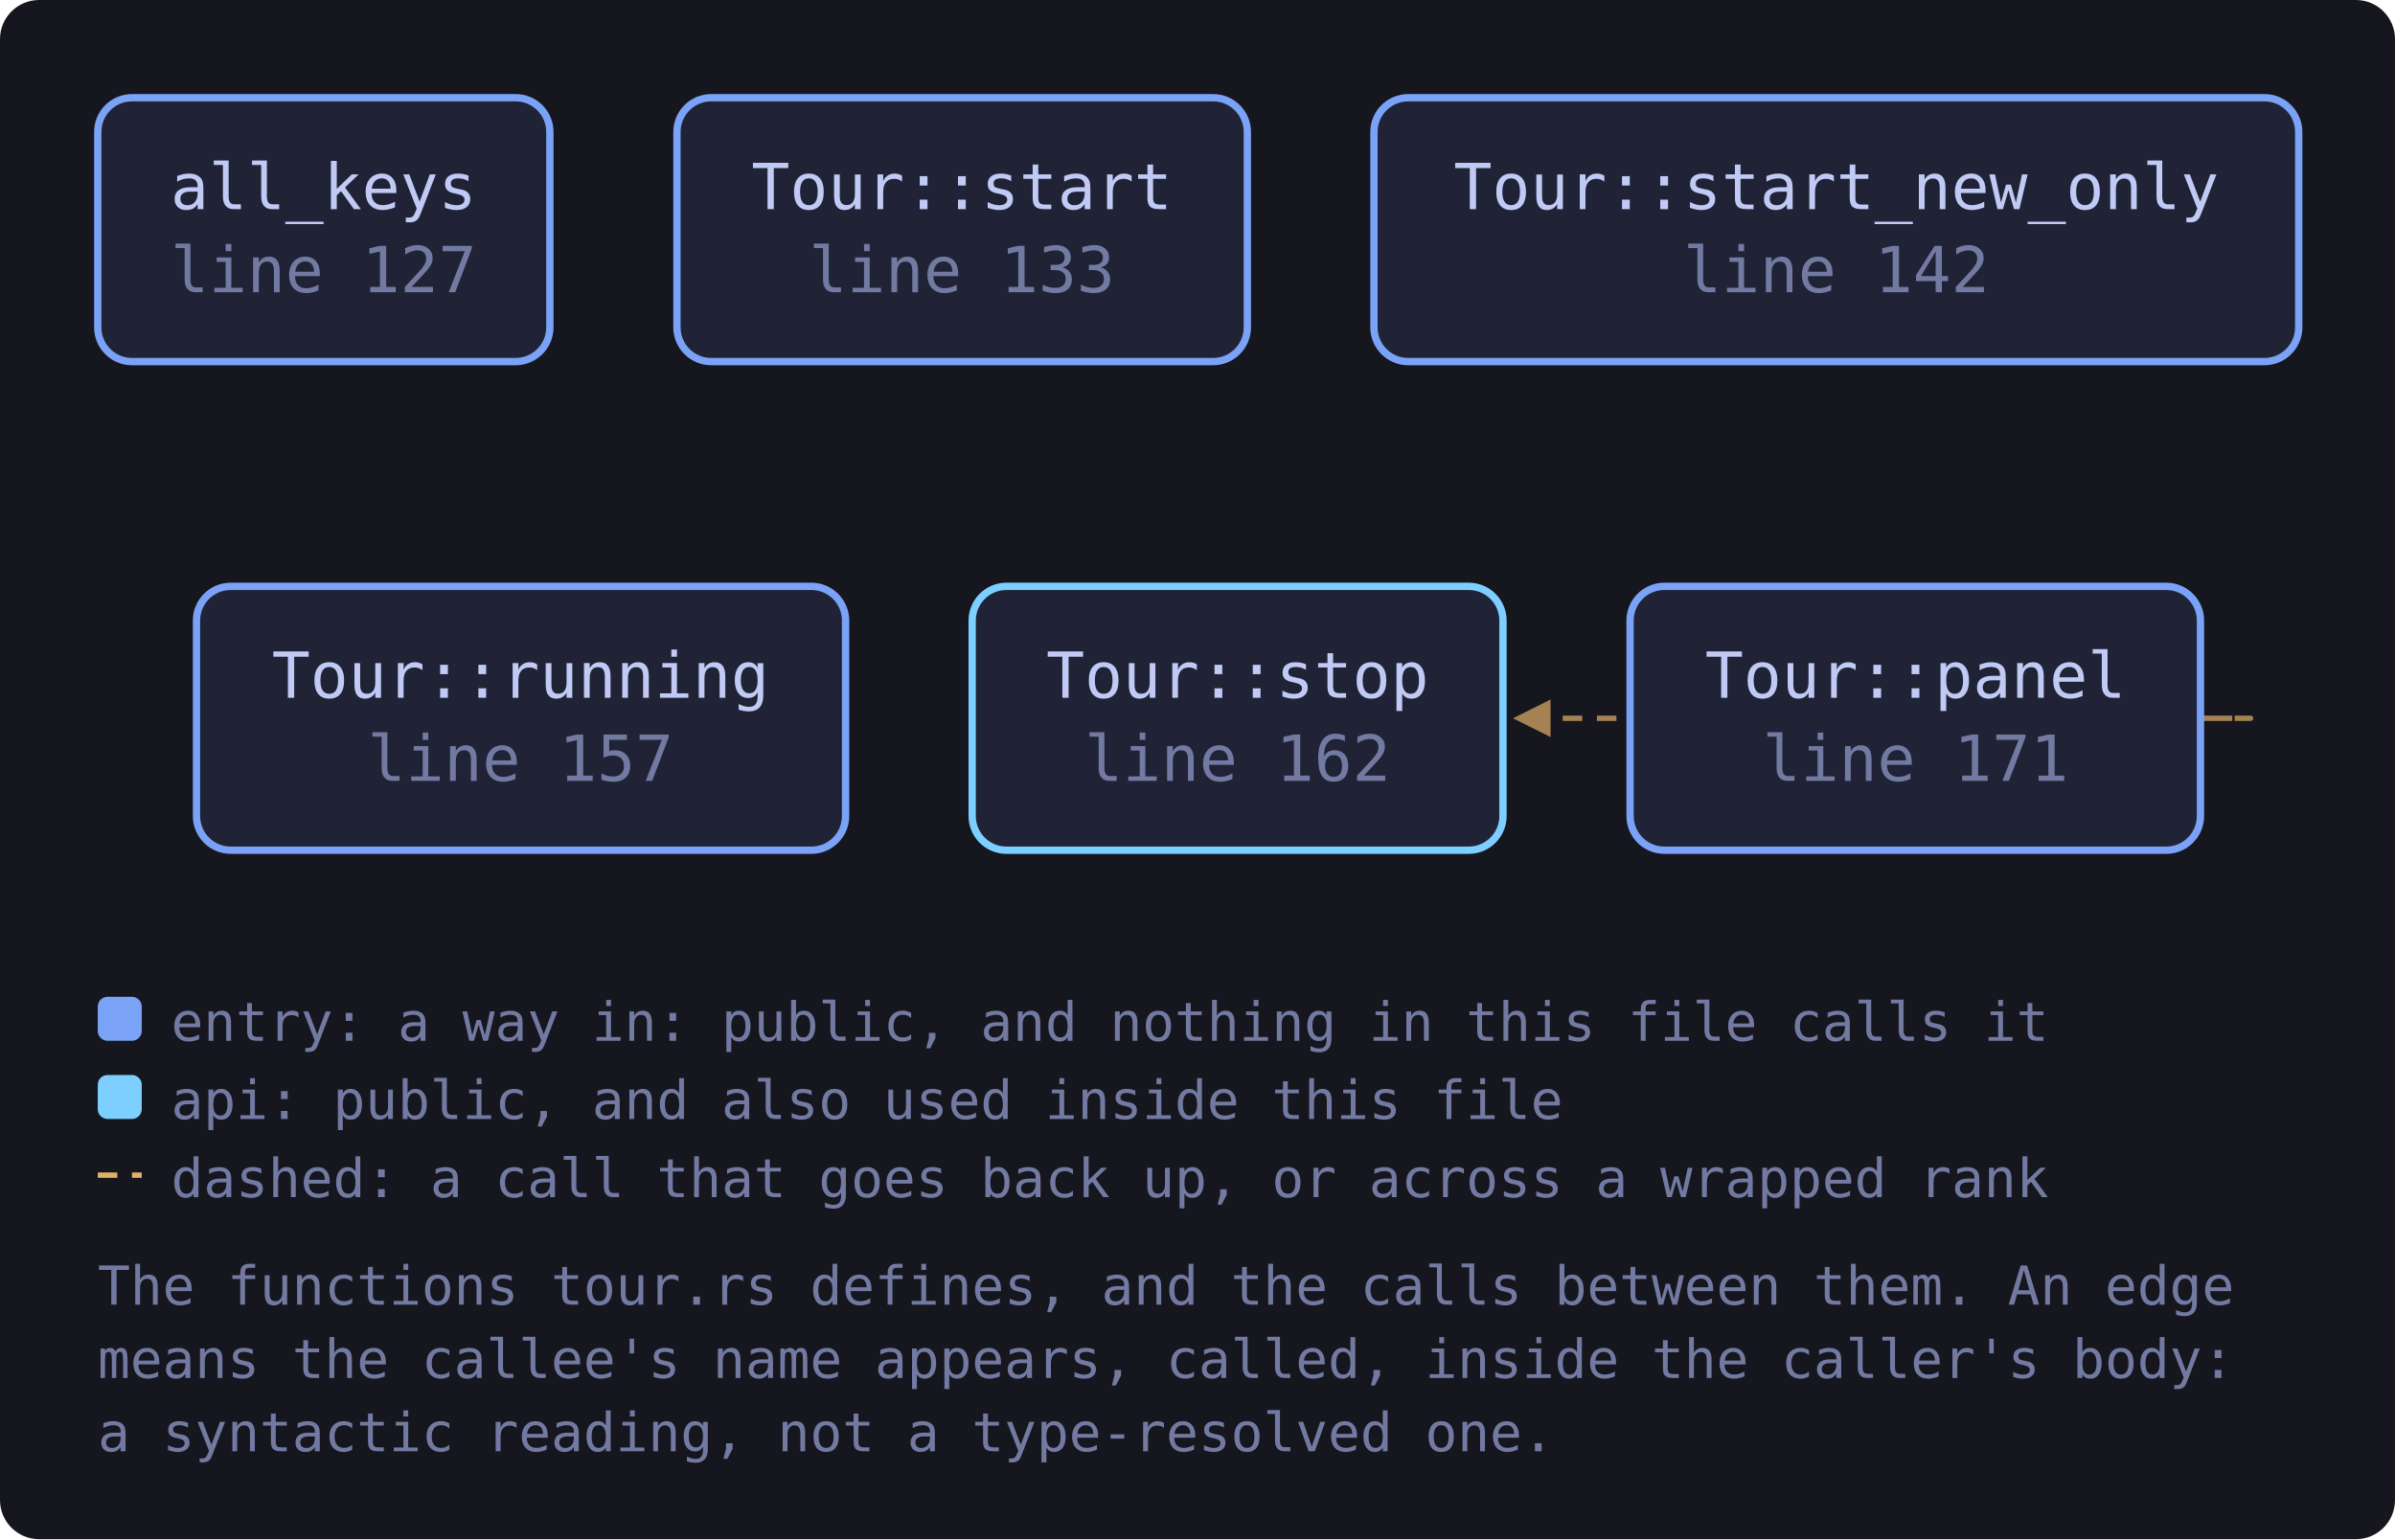
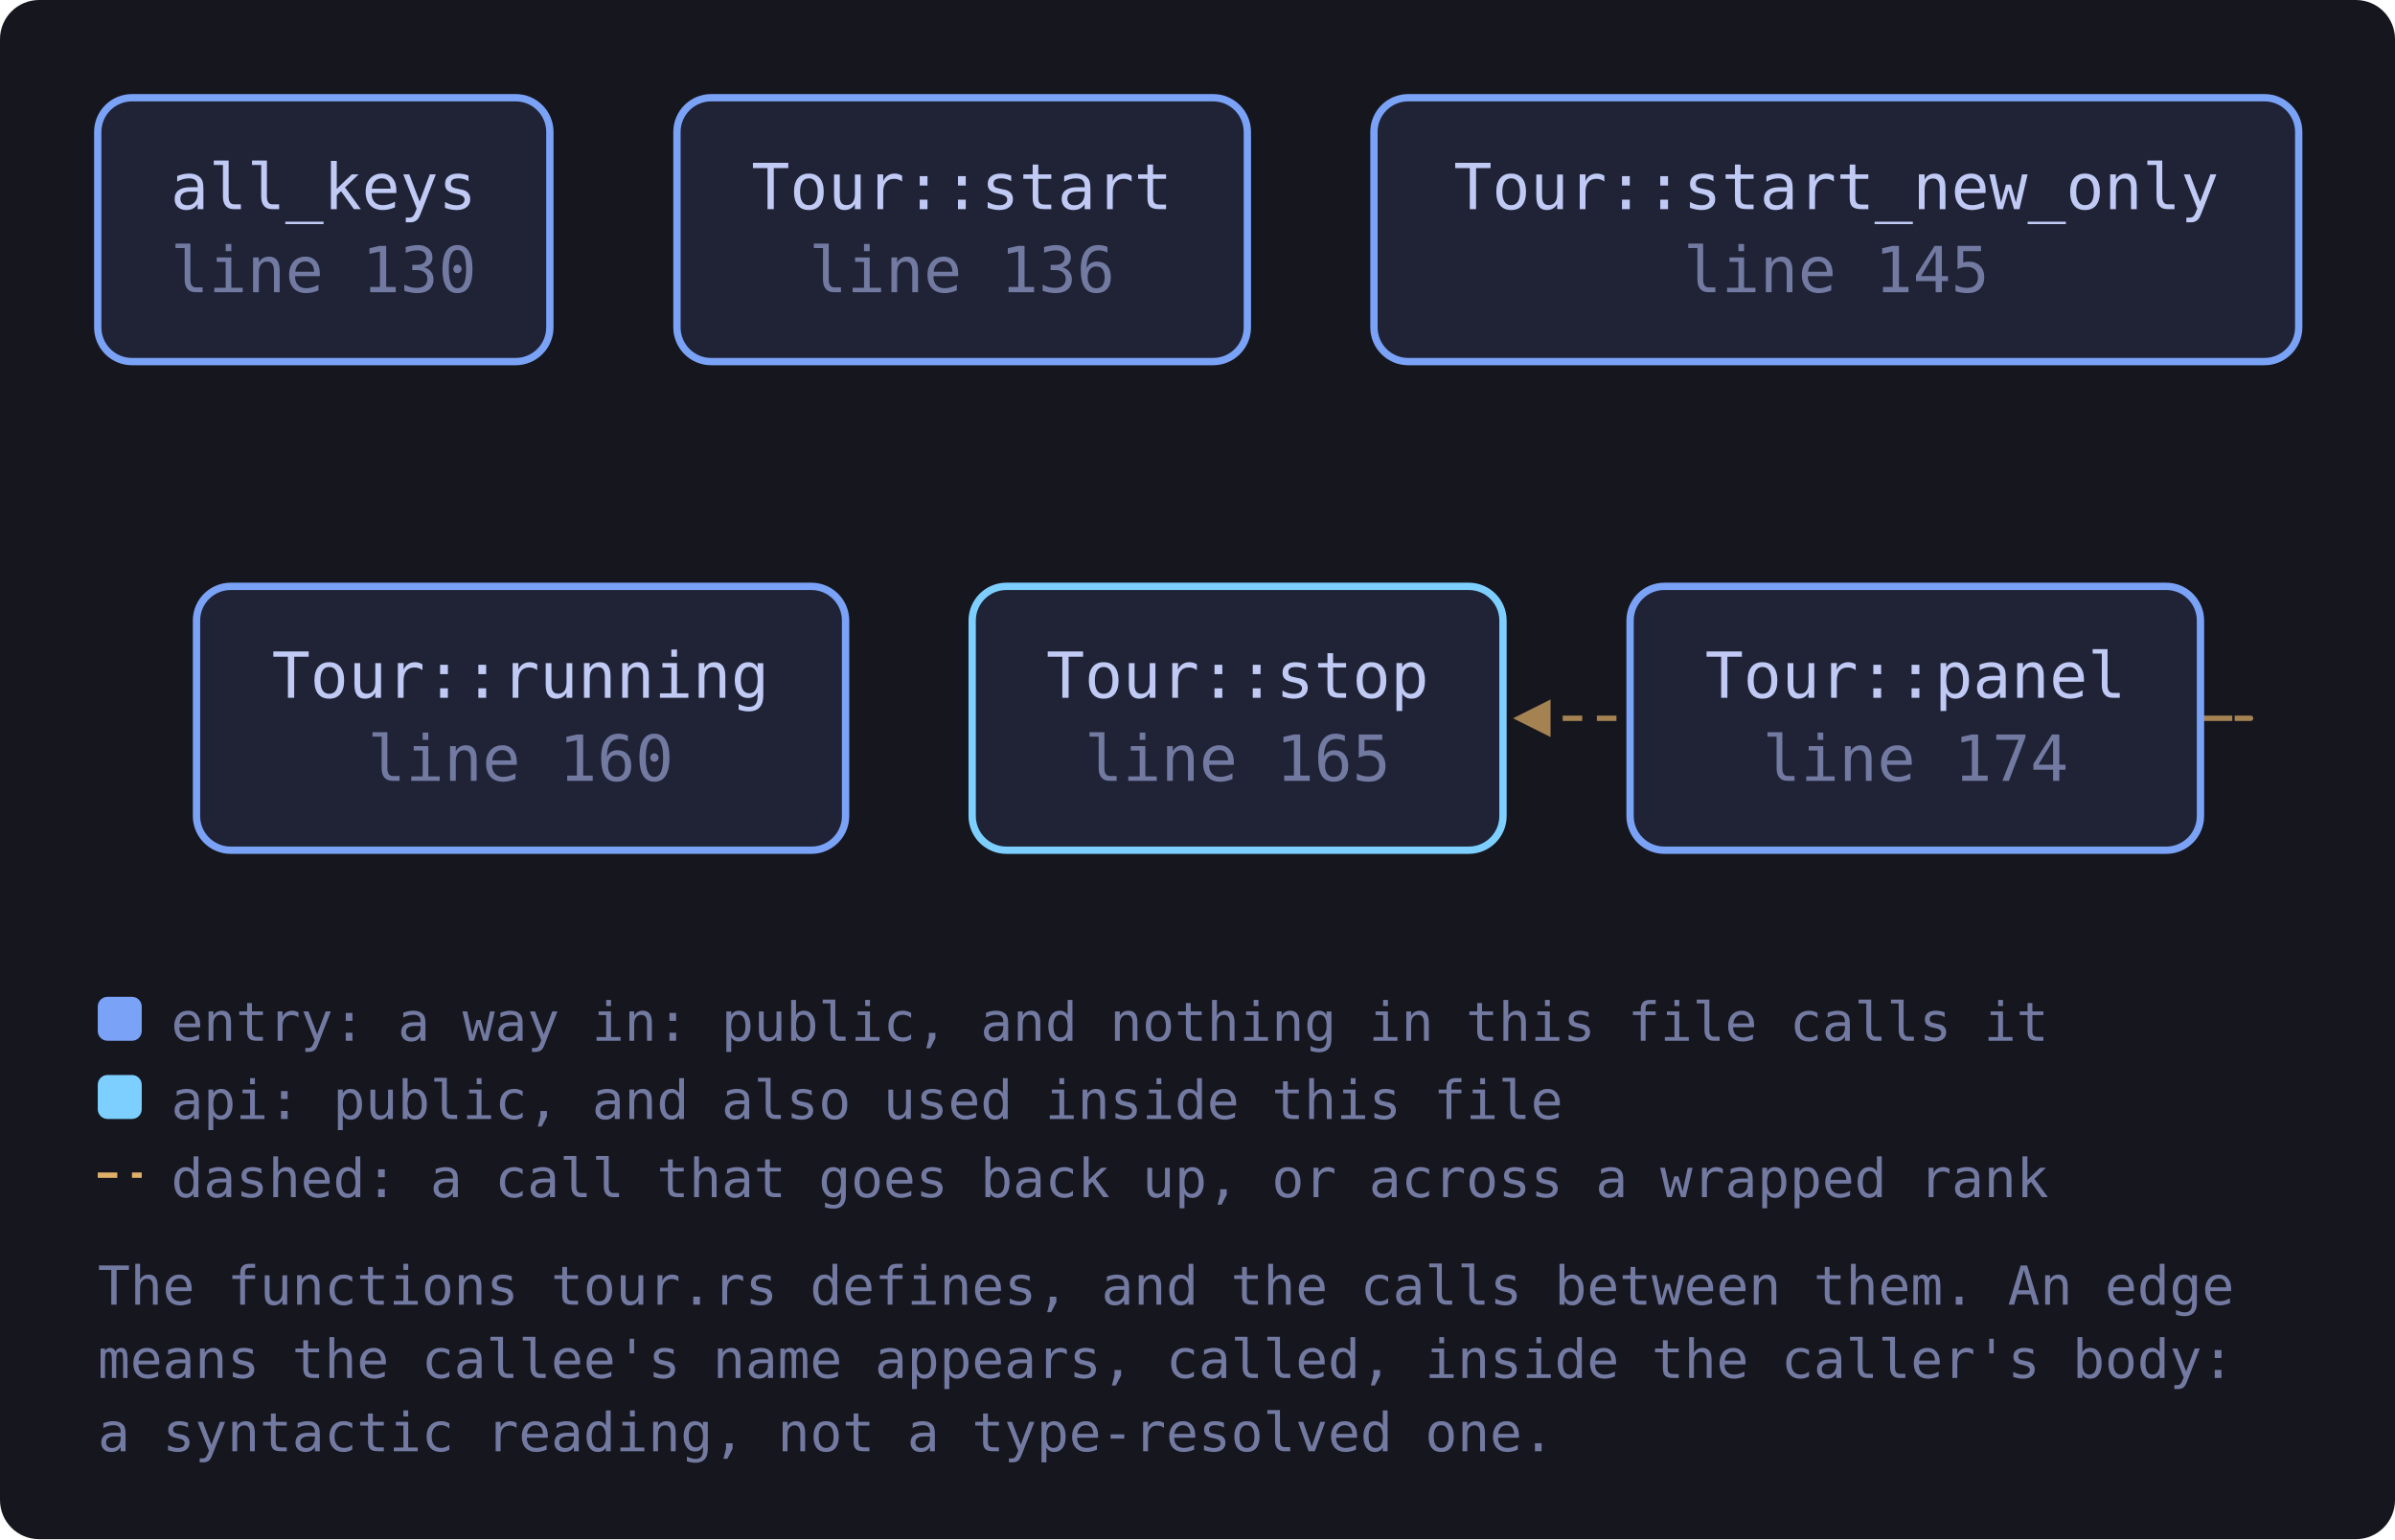
<svg xmlns="http://www.w3.org/2000/svg" viewBox="0 0 490 315" width="490" height="315" style="max-width:100%;height:auto" role="img" aria-label="flowchart">
  <defs>
    <marker id="a-muted" viewBox="0 0 8 8" refX="7" refY="4" markerWidth="7" markerHeight="7" orient="auto-start-reverse">
      <path d="M0 0 L8 4 L0 8 z" fill="var(--muted, #737aa2)" />
    </marker>
    <marker id="a-warn" viewBox="0 0 8 8" refX="7" refY="4" markerWidth="7" markerHeight="7" orient="auto-start-reverse">
      <path d="M0 0 L8 4 L0 8 z" fill="var(--warn, #e0af68)" />
    </marker>
    <marker id="a-accent" viewBox="0 0 8 8" refX="7" refY="4" markerWidth="7" markerHeight="7" orient="auto-start-reverse">
      <path d="M0 0 L8 4 L0 8 z" fill="var(--accent, #7aa2f7)" />
    </marker>
    <marker id="a-cyan" viewBox="0 0 8 8" refX="7" refY="4" markerWidth="7" markerHeight="7" orient="auto-start-reverse">
      <path d="M0 0 L8 4 L0 8 z" fill="var(--cyan, #7dcfff)" />
    </marker>
    <marker id="a-accent-2" viewBox="0 0 8 8" refX="7" refY="4" markerWidth="7" markerHeight="7" orient="auto-start-reverse">
      <path d="M0 0 L8 4 L0 8 z" fill="var(--accent-2, #bb9af7)" />
    </marker>
  </defs>
  <rect x="0" y="0" width="490" height="315" fill="var(--bg-inset, #16161e)" rx="8" />
  <path d="M450.2 147.0 C 472.2 147.0, 472.2 147.0, 310.5 147.0" fill="none" stroke="var(--warn, #e0af68)" stroke-width="1.1" opacity="0.7" stroke-dasharray="4 3" marker-end="url(#a-warn)" />
-   <a href="https://github.com/tilas01/veilvoice/blob/main/crates/veilvoice-gui/src/tour.rs#L127" target="_blank" rel="noopener noreferrer">
+   <a href="https://github.com/tilas01/veilvoice/blob/main/crates/veilvoice-gui/src/tour.rs#L130" target="_blank" rel="noopener noreferrer">
    <rect x="20.0" y="20.0" width="92.5" height="54.0" rx="7" fill="var(--bg-soft, #1f2335)" stroke="var(--accent, #7aa2f7)" stroke-width="1.5" />
    <text x="66.2" y="42.8" font-family="ui-monospace, SFMono-Regular, Menlo, Consolas, monospace" font-size="13" fill="var(--fg, #c0caf5)" text-anchor="middle">all_keys</text>
-     <text x="66.2" y="59.8" font-family="ui-monospace, SFMono-Regular, Menlo, Consolas, monospace" font-size="13" fill="var(--muted, #737aa2)" text-anchor="middle">line 127</text>
+     <text x="66.2" y="59.8" font-family="ui-monospace, SFMono-Regular, Menlo, Consolas, monospace" font-size="13" fill="var(--muted, #737aa2)" text-anchor="middle">line 130</text>
  </a>
-   <a href="https://github.com/tilas01/veilvoice/blob/main/crates/veilvoice-gui/src/tour.rs#L133" target="_blank" rel="noopener noreferrer">
+   <a href="https://github.com/tilas01/veilvoice/blob/main/crates/veilvoice-gui/src/tour.rs#L136" target="_blank" rel="noopener noreferrer">
    <rect x="138.5" y="20.0" width="116.7" height="54.0" rx="7" fill="var(--bg-soft, #1f2335)" stroke="var(--accent, #7aa2f7)" stroke-width="1.5" />
    <text x="196.8" y="42.8" font-family="ui-monospace, SFMono-Regular, Menlo, Consolas, monospace" font-size="13" fill="var(--fg, #c0caf5)" text-anchor="middle">Tour::start</text>
-     <text x="196.8" y="59.8" font-family="ui-monospace, SFMono-Regular, Menlo, Consolas, monospace" font-size="13" fill="var(--muted, #737aa2)" text-anchor="middle">line 133</text>
+     <text x="196.8" y="59.8" font-family="ui-monospace, SFMono-Regular, Menlo, Consolas, monospace" font-size="13" fill="var(--muted, #737aa2)" text-anchor="middle">line 136</text>
  </a>
-   <a href="https://github.com/tilas01/veilvoice/blob/main/crates/veilvoice-gui/src/tour.rs#L142" target="_blank" rel="noopener noreferrer">
+   <a href="https://github.com/tilas01/veilvoice/blob/main/crates/veilvoice-gui/src/tour.rs#L145" target="_blank" rel="noopener noreferrer">
    <rect x="281.1" y="20.0" width="189.2" height="54.0" rx="7" fill="var(--bg-soft, #1f2335)" stroke="var(--accent, #7aa2f7)" stroke-width="1.5" />
    <text x="375.7" y="42.8" font-family="ui-monospace, SFMono-Regular, Menlo, Consolas, monospace" font-size="13" fill="var(--fg, #c0caf5)" text-anchor="middle">Tour::start_new_only</text>
-     <text x="375.7" y="59.8" font-family="ui-monospace, SFMono-Regular, Menlo, Consolas, monospace" font-size="13" fill="var(--muted, #737aa2)" text-anchor="middle">line 142</text>
+     <text x="375.7" y="59.8" font-family="ui-monospace, SFMono-Regular, Menlo, Consolas, monospace" font-size="13" fill="var(--muted, #737aa2)" text-anchor="middle">line 145</text>
  </a>
-   <a href="https://github.com/tilas01/veilvoice/blob/main/crates/veilvoice-gui/src/tour.rs#L157" target="_blank" rel="noopener noreferrer">
+   <a href="https://github.com/tilas01/veilvoice/blob/main/crates/veilvoice-gui/src/tour.rs#L160" target="_blank" rel="noopener noreferrer">
    <rect x="40.2" y="120.0" width="132.8" height="54.0" rx="7" fill="var(--bg-soft, #1f2335)" stroke="var(--accent, #7aa2f7)" stroke-width="1.5" />
    <text x="106.5" y="142.8" font-family="ui-monospace, SFMono-Regular, Menlo, Consolas, monospace" font-size="13" fill="var(--fg, #c0caf5)" text-anchor="middle">Tour::running</text>
-     <text x="106.5" y="159.8" font-family="ui-monospace, SFMono-Regular, Menlo, Consolas, monospace" font-size="13" fill="var(--muted, #737aa2)" text-anchor="middle">line 157</text>
+     <text x="106.5" y="159.8" font-family="ui-monospace, SFMono-Regular, Menlo, Consolas, monospace" font-size="13" fill="var(--muted, #737aa2)" text-anchor="middle">line 160</text>
  </a>
-   <a href="https://github.com/tilas01/veilvoice/blob/main/crates/veilvoice-gui/src/tour.rs#L162" target="_blank" rel="noopener noreferrer">
+   <a href="https://github.com/tilas01/veilvoice/blob/main/crates/veilvoice-gui/src/tour.rs#L165" target="_blank" rel="noopener noreferrer">
    <rect x="198.9" y="120.0" width="108.6" height="54.0" rx="7" fill="var(--bg-soft, #1f2335)" stroke="var(--cyan, #7dcfff)" stroke-width="1.5" />
    <text x="253.2" y="142.8" font-family="ui-monospace, SFMono-Regular, Menlo, Consolas, monospace" font-size="13" fill="var(--fg, #c0caf5)" text-anchor="middle">Tour::stop</text>
-     <text x="253.2" y="159.8" font-family="ui-monospace, SFMono-Regular, Menlo, Consolas, monospace" font-size="13" fill="var(--muted, #737aa2)" text-anchor="middle">line 162</text>
+     <text x="253.2" y="159.8" font-family="ui-monospace, SFMono-Regular, Menlo, Consolas, monospace" font-size="13" fill="var(--muted, #737aa2)" text-anchor="middle">line 165</text>
  </a>
-   <a href="https://github.com/tilas01/veilvoice/blob/main/crates/veilvoice-gui/src/tour.rs#L171" target="_blank" rel="noopener noreferrer">
+   <a href="https://github.com/tilas01/veilvoice/blob/main/crates/veilvoice-gui/src/tour.rs#L174" target="_blank" rel="noopener noreferrer">
    <rect x="333.5" y="120.0" width="116.7" height="54.0" rx="7" fill="var(--bg-soft, #1f2335)" stroke="var(--accent, #7aa2f7)" stroke-width="1.5" />
    <text x="391.9" y="142.8" font-family="ui-monospace, SFMono-Regular, Menlo, Consolas, monospace" font-size="13" fill="var(--fg, #c0caf5)" text-anchor="middle">Tour::panel</text>
-     <text x="391.9" y="159.8" font-family="ui-monospace, SFMono-Regular, Menlo, Consolas, monospace" font-size="13" fill="var(--muted, #737aa2)" text-anchor="middle">line 171</text>
+     <text x="391.9" y="159.8" font-family="ui-monospace, SFMono-Regular, Menlo, Consolas, monospace" font-size="13" fill="var(--muted, #737aa2)" text-anchor="middle">line 174</text>
  </a>
  <rect x="20.0" y="204.0" width="9" height="9" rx="2" fill="var(--accent, #7aa2f7)" />
  <text x="35.0" y="213.0" font-family="ui-monospace, SFMono-Regular, Menlo, Consolas, monospace" font-size="11" fill="var(--muted, #737aa2)">entry: a way in: public, and nothing in this file calls it</text>
  <rect x="20.0" y="220.0" width="9" height="9" rx="2" fill="var(--cyan, #7dcfff)" />
  <text x="35.0" y="229.0" font-family="ui-monospace, SFMono-Regular, Menlo, Consolas, monospace" font-size="11" fill="var(--muted, #737aa2)">api: public, and also used inside this file</text>
  <path d="M20.0 240.5 L29.0 240.5" stroke="var(--warn, #e0af68)" stroke-width="1.1" stroke-dasharray="4 3" />
  <text x="35.0" y="245.0" font-family="ui-monospace, SFMono-Regular, Menlo, Consolas, monospace" font-size="11" fill="var(--muted, #737aa2)">dashed: a call that goes back up, or across a wrapped rank</text>
  <text x="20.0" y="267.0" font-family="ui-monospace, SFMono-Regular, Menlo, Consolas, monospace" font-size="11" fill="var(--muted, #737aa2)">The functions tour.rs defines, and the calls between them. An edge</text>
  <text x="20.0" y="282.0" font-family="ui-monospace, SFMono-Regular, Menlo, Consolas, monospace" font-size="11" fill="var(--muted, #737aa2)">means the callee's name appears, called, inside the caller's body:</text>
  <text x="20.0" y="297.0" font-family="ui-monospace, SFMono-Regular, Menlo, Consolas, monospace" font-size="11" fill="var(--muted, #737aa2)">a syntactic reading, not a type-resolved one.</text>
</svg>
